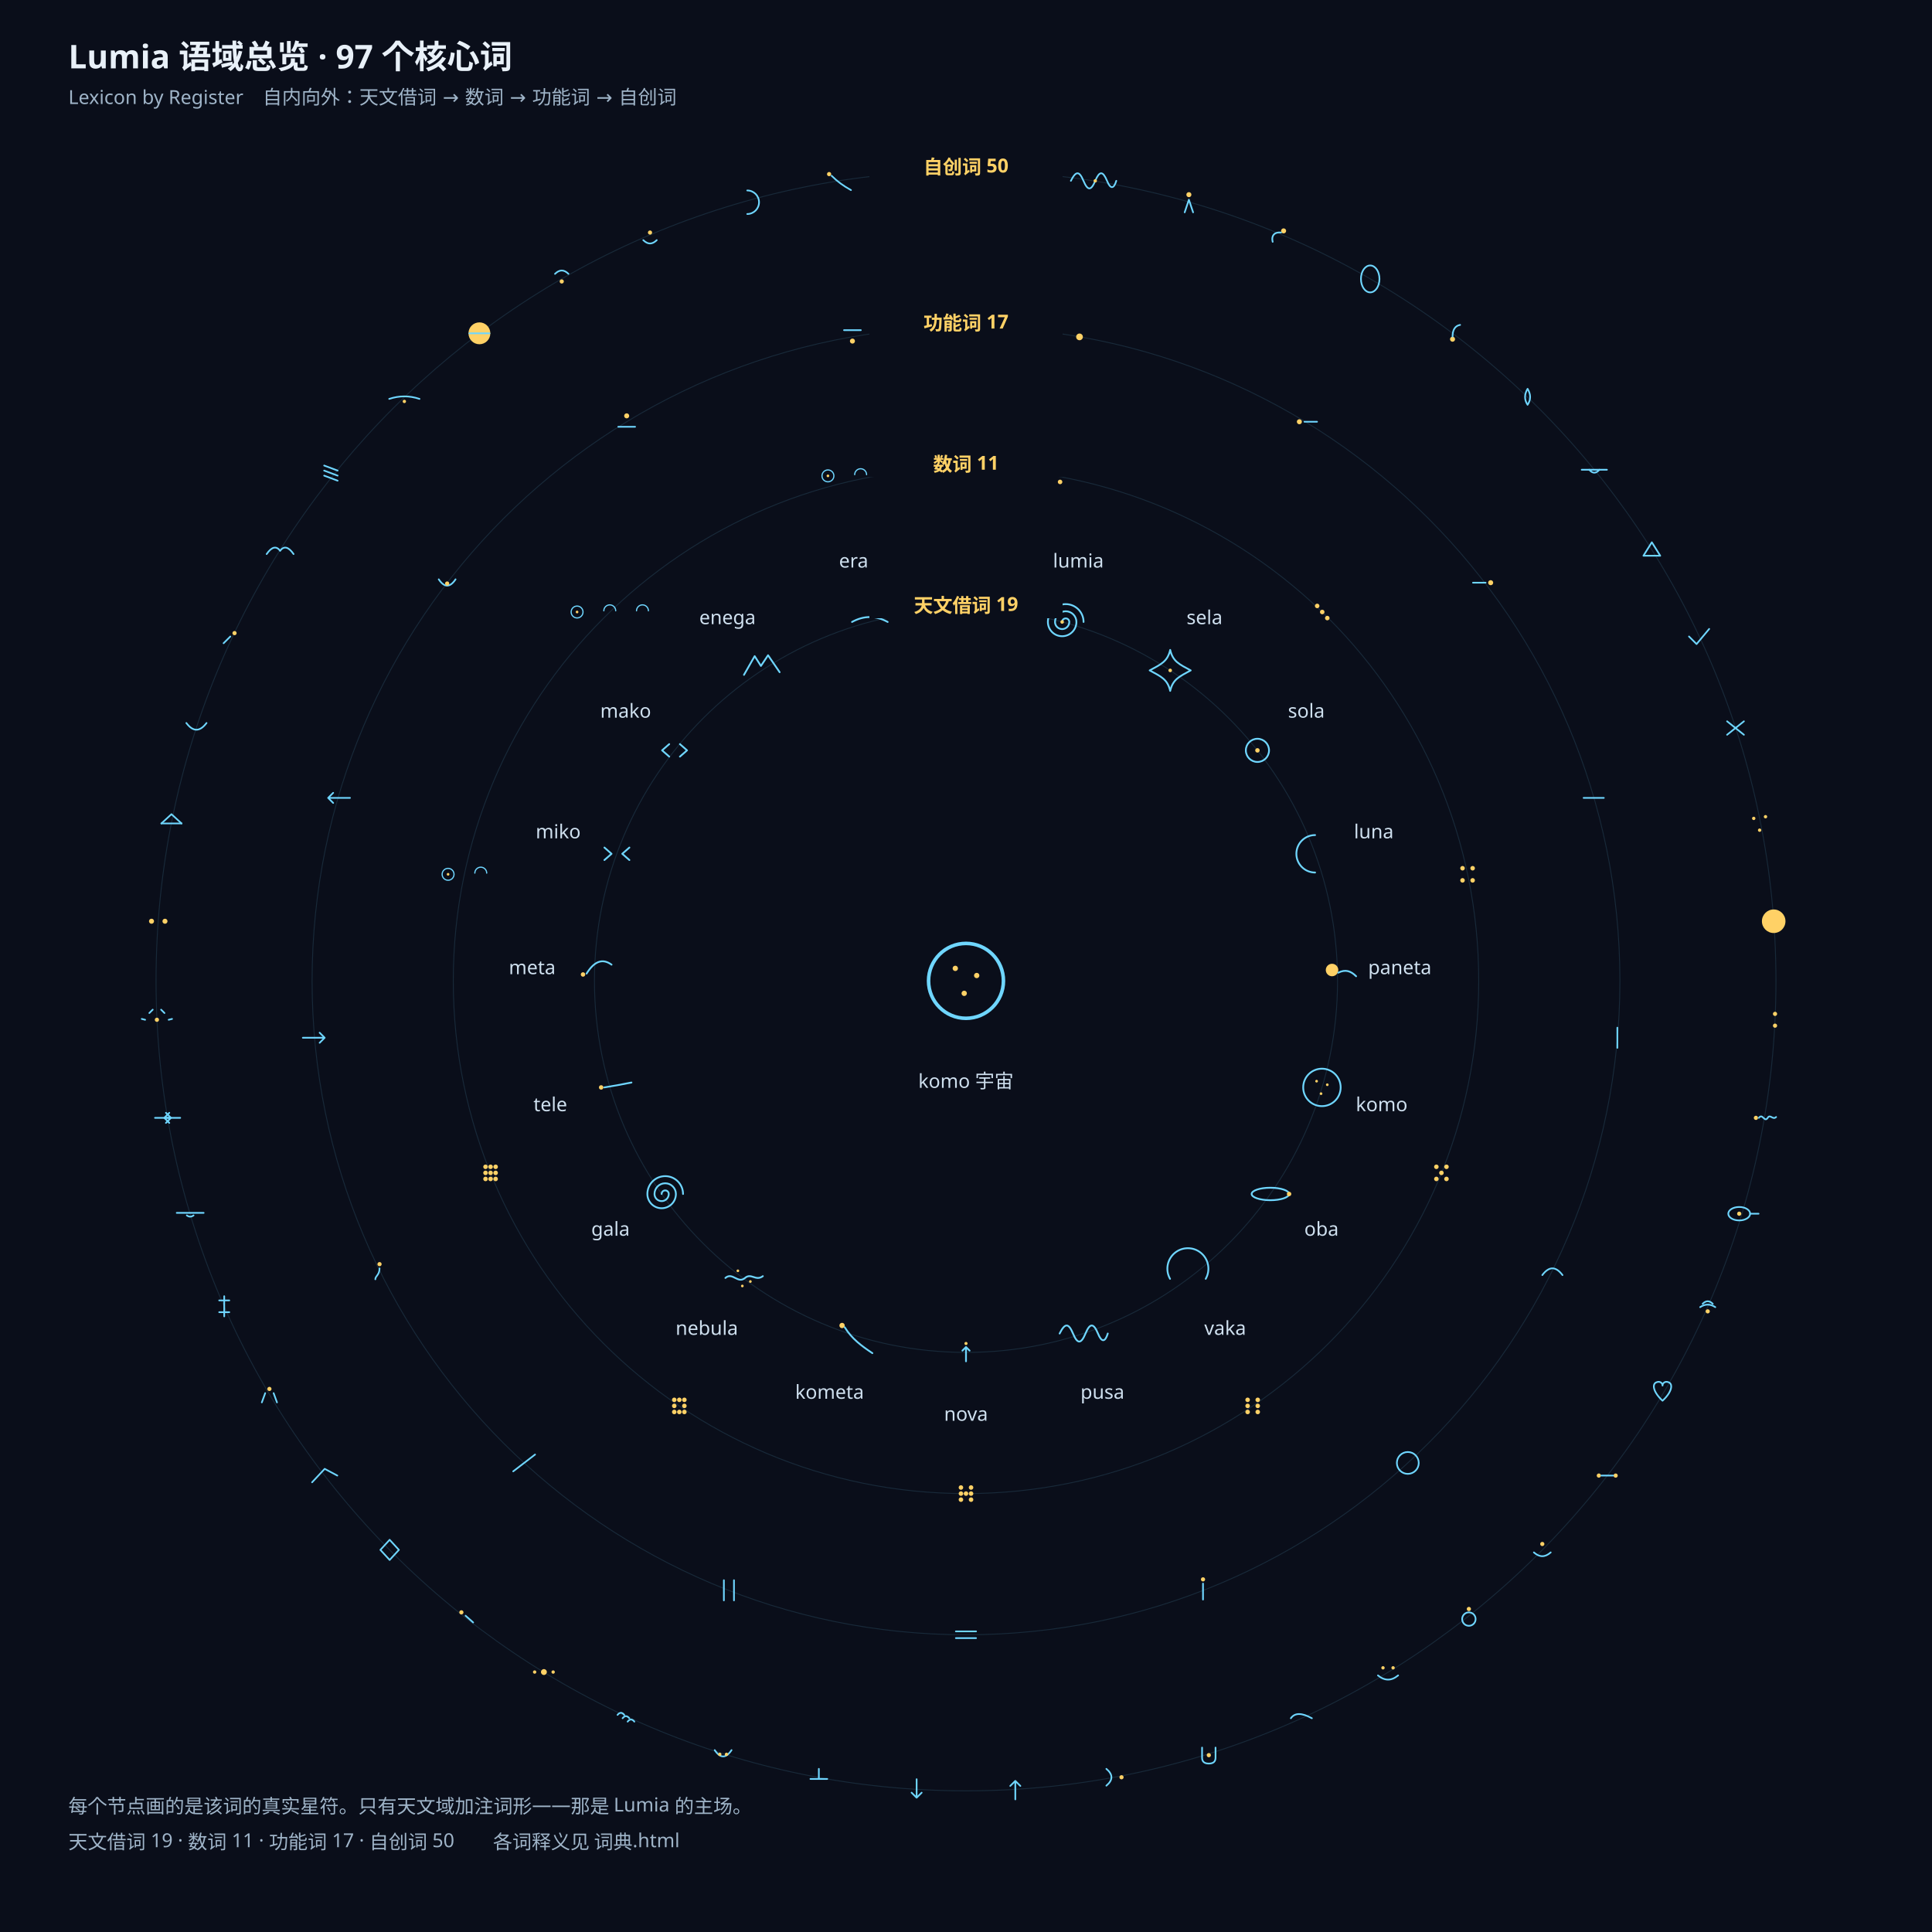
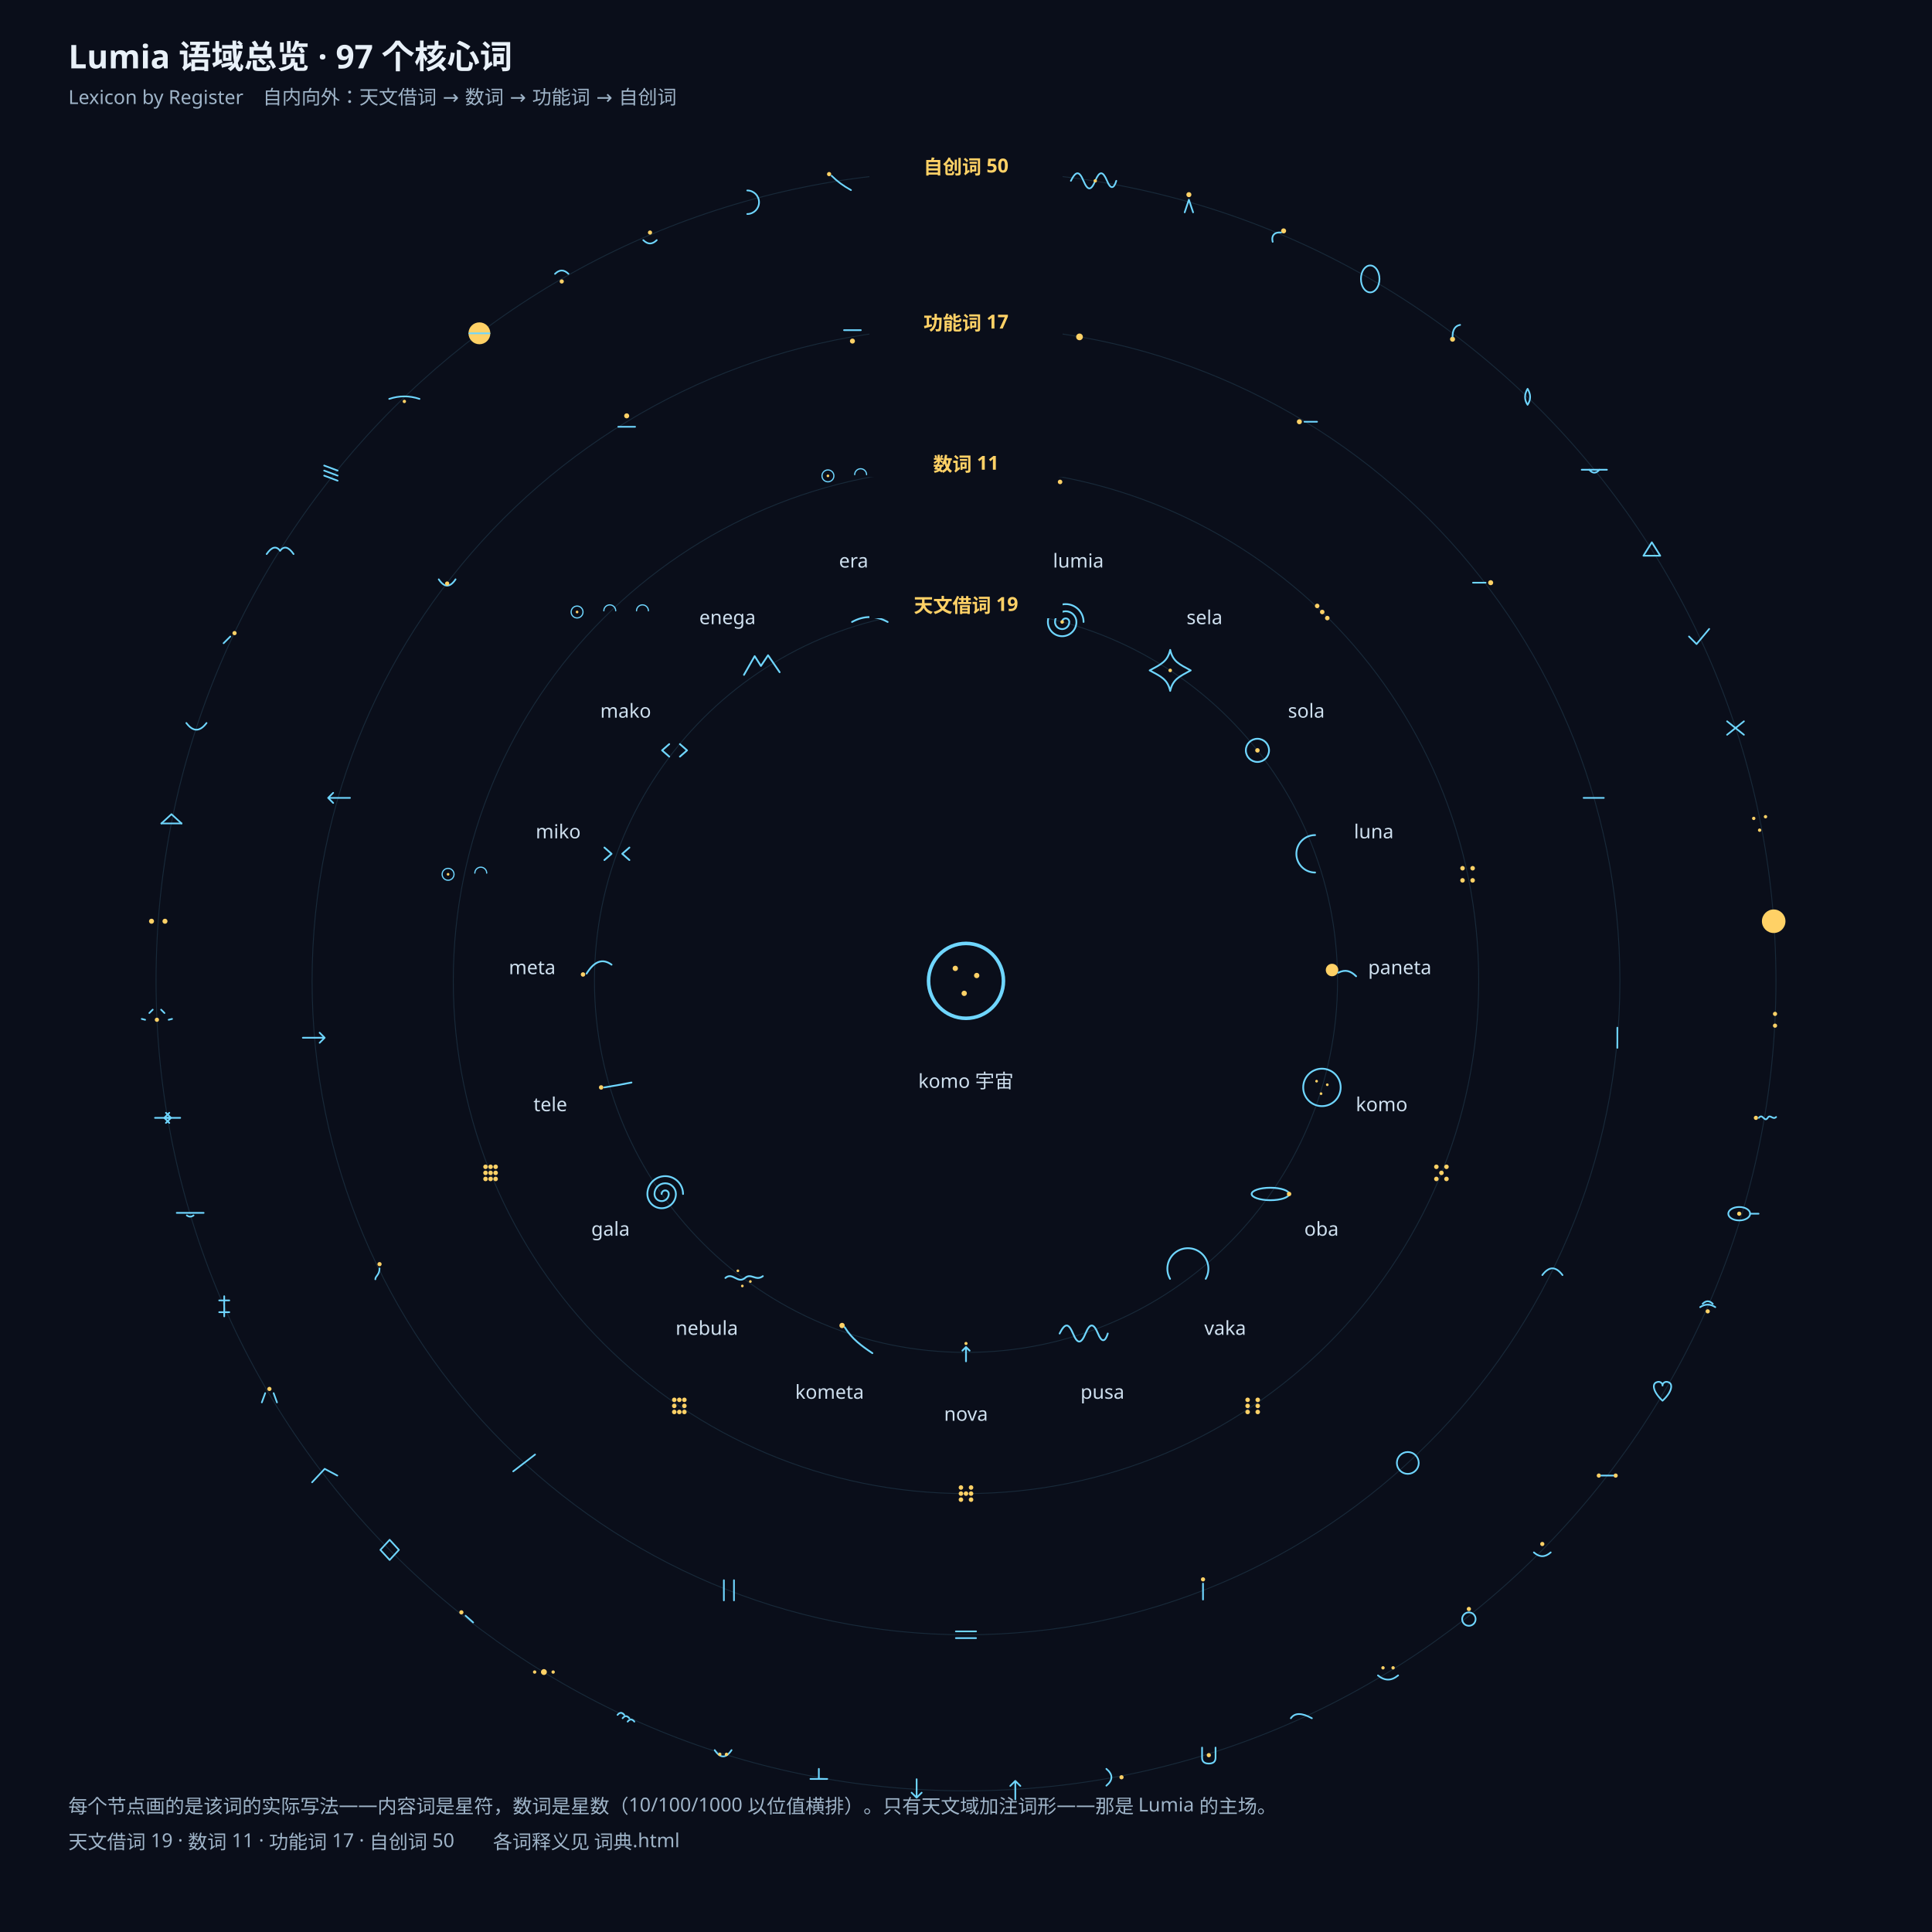
<svg xmlns="http://www.w3.org/2000/svg" viewBox="0 0 1300 1300" width="1300" height="1300">
  <style>
    .s{fill:none;stroke:#6fd6ff;stroke-width:4;stroke-linecap:round;stroke-linejoin:round}
    .d{fill:#ffd166;stroke:none}
    .ring{fill:none;stroke:#6fd6ff;stroke-width:.6;opacity:.14}
    .t{fill:#e8f0f8;font-family:sans-serif;font-size:22px;font-weight:bold}
    .sub{fill:#9fb4c8;font-family:sans-serif;font-size:13px}
    .lb{fill:#cfe0ef;font-family:sans-serif;font-size:13px;text-anchor:middle}
    .rl{fill:#ffd166;font-family:sans-serif;font-size:13px;font-weight:bold;text-anchor:middle}
    .lg{fill:#9fb4c8;font-family:sans-serif;font-size:13px}
  </style>
  <rect width="1300" height="1300" fill="#0a0e1a" />
  <defs>
    <g id="g_lumia">
      <path class="s" d="M60 60 A8 8 0 0 1 76 60 A16 16 0 0 1 44 60 A24 24 0 0 1 92 60 A32 32 0 0 1 28 60 A40 40 0 0 1 108 60" />
      <circle class="d" cx="60" cy="60" r="4" />
    </g>
    <g id="g_sela">
      <path class="s" d="M60 14 C66 40 80 46 106 60 C80 74 66 80 60 106 C54 80 40 74 14 60 C40 46 54 40 60 14 Z" />
      <circle class="d" cx="60" cy="60" r="4" />
    </g>
    <g id="g_pusa">
      <path class="s" d="M8 60 C20 36 28 36 38 60 C48 84 56 84 66 60 C76 36 84 36 94 60 C102 80 110 80 116 60" />
    </g>
    <g id="g_sola">
      <path class="s" d="M60 34 A26 26 0 1 1 60 86 A26 26 0 1 1 60 34 Z" />
      <circle class="d" cx="60" cy="60" r="5" />
    </g>
    <g id="g_komo">
      <circle class="s" cx="60" cy="60" r="42" />
      <circle class="d" cx="48" cy="46" r="3" />
      <circle class="d" cx="72" cy="54" r="3" />
      <circle class="d" cx="58" cy="74" r="3" />
    </g>
    <g id="g_oba">
      <ellipse class="s" cx="60" cy="60" rx="42" ry="14" />
      <circle class="d" cx="102" cy="60" r="5" />
    </g>
    <g id="g_mako">
      <path class="s" d="M48 46 L32 60 L48 74" />
      <path class="s" d="M72 46 L88 60 L72 74" />
    </g>
    <g id="g_enega">
      <path class="s" d="M20 70 L44 28 L58 50 L74 26 L100 64" />
    </g>
    <g id="g_vaka">
      <path class="s" d="M20 60 A46 46 0 1 1 100 60" />
    </g>
    <g id="g_gala">
      <path class="s" d="M60 60 A8 8 0 0 1 76 60 A16 16 0 0 1 44 60 A24 24 0 0 1 92 60 A32 32 0 0 1 28 60 A40 40 0 0 1 108 60" />
    </g>
    <g id="g_nebula">
      <path class="s" d="M18 58 C34 44 46 72 62 58 C76 46 86 66 102 54" />
      <circle class="d" cx="46" cy="42" r="3" />
      <circle class="d" cx="74" cy="66" r="3" />
      <circle class="d" cx="56" cy="76" r="3" />
    </g>
    <g id="g_kometa">
      <circle class="d" cx="44" cy="42" r="6" />
      <path class="s" d="M50 46 C66 72 88 88 112 104" />
    </g>
    <g id="g_luna">
-       <path class="s" d="M60 18 A42 42 0 1 0 60 102 A34 34 0 1 1 60 18 Z" />
+       <path class="s" d="M60 18 A42 42 0 0 0 60 102" />
    </g>
    <g id="g_nova">
      <path class="s" d="M60 80 V48 M52 56 L60 48 L68 56" />
      <circle class="d" cx="60" cy="40" r="3.5" />
    </g>
    <g id="g_miko">
      <path class="s" d="M32 46 L48 60 L32 74" />
      <path class="s" d="M88 46 L72 60 L88 74" />
    </g>
    <g id="g_meta">
      <circle class="d" cx="34" cy="70" r="5" />
      <path class="s" d="M42 68 Q68 26 98 48" />
    </g>
    <g id="g_paneta">
      <circle class="d" cx="48" cy="60" r="14" />
      <path class="s" d="M62 66 C 78 58 90 62 102 74" />
    </g>
    <g id="g_tele">
      <circle class="d" cx="40" cy="60" r="5" />
      <path class="s" d="M47 60 C 66 57 88 53 108 49" />
    </g>
    <g id="g_era">
      <path class="s" d="M20 60 Q60 38 100 60" />
    </g>
    <g id="f_tu">
      <circle class="d" cx="46" cy="60" r="6" />
      <path class="s" d="M58 60 H88" />
    </g>
    <g id="f_fo">
      <path class="s" d="M88 60 H40 M48 48 L36 60 L48 72" />
    </g>
    <g id="f_no">
      <path class="s" d="M34 80 L86 40" />
    </g>
    <g id="f_pi">
      <circle class="s" cx="60" cy="60" r="26" />
    </g>
    <g id="f_ka">
      <circle class="d" cx="60" cy="46" r="5" />
      <path class="s" d="M60 56 C60 72 50 74 50 82" />
    </g>
    <g id="f_ta">
      <circle class="d" cx="74" cy="60" r="6" />
      <path class="s" d="M32 60 H62" />
    </g>
    <g id="f_en">
      <path class="s" d="M36 52 H84 M36 68 H84" />
    </g>
    <g id="f_wo">
      <path class="s" d="M32 60 H80 M72 48 L84 60 L72 72" />
    </g>
    <g id="f_u">
      <path class="s" d="M48 36 V84 M72 36 V84" />
    </g>
    <g id="f_na">
      <circle class="d" cx="60" cy="70" r="6" />
      <path class="s" d="M40 44 H80" />
    </g>
    <g id="f_lo">
      <path class="s" d="M40 52 Q60 82 80 52" />
      <circle class="d" cx="60" cy="62" r="5" />
    </g>
    <g id="f_e">
      <path class="s" d="M60 36 V84" />
    </g>
    <g id="f_o">
      <path class="s" d="M60 44 V82" />
      <circle class="d" cx="60" cy="34" r="5" />
    </g>
    <g id="f_li">
      <path class="s" d="M36 60 H84" />
    </g>
    <g id="f_la">
      <path class="s" d="M36 72 Q60 40 84 72" />
    </g>
    <g id="f_ku">
      <circle class="d" cx="60" cy="46" r="6" />
      <path class="s" d="M40 72 H80" />
    </g>
    <g id="f_mi">
      <circle class="d" cx="60" cy="60" r="8" />
    </g>
    <g id="b_supa">
      <path class="s" d="M60 84 V40 M48 52 L60 40 L72 52" />
    </g>
    <g id="b_vira">
      <circle class="d" cx="60" cy="44" r="5" />
      <circle class="s" cx="60" cy="68" r="16" />
    </g>
    <g id="b_fora">
      <path class="s" d="M60 36 V84 M48 46 H72 M48 74 H72" />
    </g>
    <g id="b_mira">
      <ellipse class="s" cx="54" cy="60" rx="26" ry="16" />
      <circle class="d" cx="54" cy="60" r="5" />
      <path class="s" d="M80 60 H100" />
    </g>
    <g id="b_wela">
      <path class="s" d="M30 60 H64 M56 48 L68 60 L56 72" />
      <path class="s" d="M90 60 H56 M64 48 L52 60 L64 72" />
    </g>
    <g id="b_kopo">
      <ellipse class="s" cx="60" cy="60" rx="22" ry="32" />
    </g>
    <g id="b_pela">
      <path class="s" d="M86 60 Q50 40 36 60" />
    </g>
    <g id="b_uvo">
      <path class="s" d="M60 40 Q72 60 60 78 Q48 60 60 40 Z" />
    </g>
    <g id="b_seva">
      <path class="s" d="M36 68 Q60 88 84 68" />
      <circle class="d" cx="48" cy="50" r="4" />
      <circle class="d" cx="72" cy="50" r="4" />
    </g>
    <g id="b_aka">
      <path class="s" d="M70 32 A28 28 0 0 1 70 88" />
    </g>
    <g id="b_ala">
      <circle class="d" cx="60" cy="60" r="28" />
    </g>
    <g id="b_rufa">
      <circle class="d" cx="60" cy="66" r="5" />
      <path class="s" d="M44 48 Q60 32 76 48" />
    </g>
    <g id="b_nesa">
      <path class="s" d="M40 52 Q60 82 80 52" />
      <circle class="d" cx="52" cy="62" r="4" />
      <circle class="d" cx="68" cy="62" r="4" />
    </g>
    <g id="b_sena">
      <circle class="d" cx="64" cy="52" r="5" />
      <path class="s" d="M54 60 L38 76" />
    </g>
    <g id="b_keta">
      <path class="s" d="M40 66 Q60 84 80 66" />
      <circle class="d" cx="60" cy="46" r="5" />
    </g>
    <g id="b_pala">
      <path class="s" d="M30 76 L60 44 L90 60" />
    </g>
    <g id="b_laja">
      <circle class="d" cx="60" cy="54" r="5" />
      <path class="s" d="M44 72 Q60 88 76 72" />
    </g>
    <g id="b_malu">
      <path class="s" d="M40 44 L80 76 M80 44 L40 76" />
    </g>
    <g id="b_kefa">
      <circle class="d" cx="60" cy="72" r="5" />
      <path class="s" d="M48 54 Q60 42 72 54" />
      <path class="s" d="M42 62 Q60 50 78 62" />
    </g>
    <g id="b_gava">
      <path class="s" d="M36 48 Q60 80 84 48" />
    </g>
    <g id="b_fera">
      <circle class="d" cx="60" cy="60" r="5" />
      <path class="s" d="M42 44 L50 36 M78 44 L70 36 M32 60 L24 58 M88 60 L96 58" />
    </g>
    <g id="b_dona">
      <circle class="d" cx="40" cy="60" r="5" />
      <circle class="d" cx="80" cy="60" r="5" />
      <path class="s" d="M46 60 H74" />
    </g>
    <g id="b_domo">
      <path class="s" d="M36 60 L60 38 L84 60" />
      <path class="s" d="M36 60 H84" />
    </g>
    <g id="b_veta">
      <path class="s" d="M44 40 Q68 60 44 80" />
      <circle class="d" cx="80" cy="60" r="5" />
    </g>
    <g id="b_mola">
      <circle class="d" cx="44" cy="48" r="4" />
      <circle class="d" cx="72" cy="44" r="4" />
      <circle class="d" cx="58" cy="76" r="4" />
    </g>
    <g id="b_kolo">
      <circle class="d" cx="60" cy="48" r="5" />
      <path class="s" d="M50 58 L42 80 M70 58 L78 80" />
    </g>
    <g id="b_sama">
      <circle class="d" cx="44" cy="60" r="6" />
      <circle class="d" cx="76" cy="60" r="6" />
    </g>
    <g id="b_koma">
      <circle class="d" cx="36" cy="44" r="5" />
      <path class="s" d="M42 48 C56 62 70 72 88 82" />
    </g>
    <g id="b_vola">
      <path class="s" d="M28 70 Q46 44 60 62" />
      <path class="s" d="M92 70 Q74 44 60 62" />
    </g>
    <g id="b_pota">
      <path class="s" d="M40 64 H80 M60 64 V40" />
    </g>
    <g id="b_rapa">
      <path class="s" d="M28 50 L60 62 M28 62 L60 74 M28 74 L60 86" />
    </g>
    <g id="b_vega">
      <circle class="d" cx="40" cy="60" r="5" />
      <path class="s" d="M47 60 C56 48 60 72 68 60 C74 50 80 66 88 58" />
    </g>
    <g id="b_anu">
      <circle class="d" cx="64" cy="50" r="6" />
      <path class="s" d="M58 54 C44 52 34 60 38 76" />
    </g>
    <g id="b_kosa">
      <path class="s" d="M60 36 L82 60 L60 84 L38 60 Z" />
    </g>
    <g id="b_kela">
      <path class="s" d="M40 74 L80 74 L60 42 Z" />
    </g>
    <g id="b_ena">
      <circle class="d" cx="60" cy="42" r="6" />
      <path class="s" d="M50 84 L60 54 L70 84" />
    </g>
    <g id="b_bena">
      <path class="s" d="M36 60 L54 78 L84 42" />
    </g>
    <g id="b_heva">
      <path class="s" d="M28 52 Q36 42 44 52" />
      <path class="s" d="M40 60 Q48 50 56 60" />
      <path class="s" d="M52 68 Q60 58 68 68" />
    </g>
    <g id="b_lova">
      <path class="s" d="M60 76 C38 56 34 36 46 32 C54 29 60 34 60 40 C60 34 66 29 74 32 C86 36 82 56 60 76 Z" />
    </g>
    <g id="b_sema">
      <path class="s" d="M8 60 C20 36 28 36 38 60 C48 84 56 84 66 60 C76 36 84 36 94 60 C102 80 110 80 116 60" />
      <circle class="d" cx="66" cy="60" r="4" />
    </g>
    <g id="b_lena">
      <path class="s" d="M24 64 Q60 52 96 64" />
      <circle class="d" cx="60" cy="70" r="4" />
    </g>
    <g id="b_tena">
      <path class="s" d="M30 60 H90" />
      <path class="s" d="M48 60 Q60 74 72 60" />
    </g>
    <g id="b_veva">
      <circle class="d" cx="60" cy="74" r="6" />
      <path class="s" d="M60 68 C60 52 66 42 78 40" />
    </g>
    <g id="b_inta">
      <path class="s" d="M44 46 V70 Q44 84 60 84 Q76 84 76 70 V46" />
      <circle class="d" cx="60" cy="64" r="5" />
    </g>
    <g id="b_fela">
      <circle class="d" cx="60" cy="60" r="7" />
      <circle class="d" cx="38" cy="60" r="4" />
      <circle class="d" cx="82" cy="60" r="4" />
    </g>
    <g id="b_noma">
      <circle class="d" cx="56" cy="52" r="5" />
      <path class="s" d="M66 60 L84 76" />
    </g>
    <g id="b_suba">
      <path class="s" d="M60 36 V80 M48 68 L60 80 L72 68" />
    </g>
    <g id="b_paka">
      <path class="s" d="M28 58 H92" />
      <path class="s" d="M52 64 Q60 70 68 64" />
    </g>
    <g id="b_dama">
      <circle class="d" cx="60" cy="60" r="26" />
      <path class="s" d="M36 60 H84" />
    </g>
    <g id="b_ni">
      <circle class="d" cx="60" cy="46" r="5" />
      <circle class="d" cx="60" cy="74" r="5" />
    </g>
    <g id="d7">
      <circle class="d" cx="40" cy="38" r="4.5" />
      <circle class="d" cx="60" cy="38" r="4.5" />
      <circle class="d" cx="40" cy="50" r="4.5" />
      <circle class="d" cx="60" cy="50" r="4.5" />
      <circle class="d" cx="40" cy="62" r="4.5" />
      <circle class="d" cx="60" cy="62" r="4.5" />
      <circle class="d" cx="50" cy="50" r="4.5" />
    </g>
    <g id="d9">
      <circle class="d" cx="40" cy="38" r="4.5" />
      <circle class="d" cx="50" cy="38" r="4.5" />
      <circle class="d" cx="60" cy="38" r="4.5" />
      <circle class="d" cx="40" cy="50" r="4.5" />
      <circle class="d" cx="50" cy="50" r="4.5" />
      <circle class="d" cx="60" cy="50" r="4.5" />
      <circle class="d" cx="40" cy="62" r="4.5" />
      <circle class="d" cx="50" cy="62" r="4.5" />
      <circle class="d" cx="60" cy="62" r="4.5" />
    </g>
    <g id="d3">
      <circle class="d" cx="40" cy="38" r="4.5" />
      <circle class="d" cx="50" cy="50" r="4.5" />
      <circle class="d" cx="60" cy="62" r="4.5" />
    </g>
    <g id="d4">
      <circle class="d" cx="40" cy="38" r="4.5" />
      <circle class="d" cx="60" cy="38" r="4.5" />
      <circle class="d" cx="40" cy="62" r="4.5" />
      <circle class="d" cx="60" cy="62" r="4.5" />
    </g>
    <g id="d2">
      <circle class="d" cx="40" cy="38" r="4.5" />
      <circle class="d" cx="60" cy="62" r="4.5" />
    </g>
    <g id="d1">
      <circle class="s" cx="50" cy="50" r="20" />
      <circle class="d" cx="50" cy="50" r="4.5" />
    </g>
    <g id="d0">
      <path class="s" d="M30 46 A20 20 0 1 1 70 46" />
    </g>
    <g id="d6">
      <circle class="d" cx="40" cy="38" r="4.5" />
      <circle class="d" cx="60" cy="38" r="4.5" />
      <circle class="d" cx="40" cy="50" r="4.5" />
      <circle class="d" cx="60" cy="50" r="4.5" />
      <circle class="d" cx="40" cy="62" r="4.5" />
      <circle class="d" cx="60" cy="62" r="4.5" />
    </g>
    <g id="d5">
      <circle class="d" cx="40" cy="38" r="4.5" />
      <circle class="d" cx="60" cy="38" r="4.5" />
      <circle class="d" cx="50" cy="50" r="4.5" />
      <circle class="d" cx="40" cy="62" r="4.5" />
      <circle class="d" cx="60" cy="62" r="4.5" />
    </g>
    <g id="d8">
      <circle class="d" cx="40" cy="38" r="4.5" />
      <circle class="d" cx="50" cy="38" r="4.5" />
      <circle class="d" cx="60" cy="38" r="4.5" />
      <circle class="d" cx="40" cy="50" r="4.5" />
      <circle class="d" cx="60" cy="50" r="4.5" />
      <circle class="d" cx="40" cy="62" r="4.5" />
      <circle class="d" cx="50" cy="62" r="4.5" />
      <circle class="d" cx="60" cy="62" r="4.5" />
    </g>
  </defs>
  <circle class="ring" cx="650" cy="660" r="250" />
  <circle class="ring" cx="650" cy="660" r="345" />
  <circle class="ring" cx="650" cy="660" r="440" />
  <circle class="ring" cx="650" cy="660" r="545" />
  <g transform="translate(614,624) scale(.6)">
    <use href="#g_komo" />
  </g>
  <text x="650" y="732" class="lb">komo 宇宙</text>
  <g transform="translate(696.7,400.5) scale(0.300)">
    <use href="#g_lumia" />
  </g>
  <text x="725.6" y="381.9" class="lb">lumia</text>
  <g transform="translate(769.4,433.1) scale(0.300)">
    <use href="#g_sela" />
  </g>
  <text x="810.5" y="420.0" class="lb">sela</text>
  <g transform="translate(828.1,486.9) scale(0.300)">
    <use href="#g_sola" />
  </g>
  <text x="879.0" y="482.9" class="lb">sola</text>
  <g transform="translate(866.9,556.5) scale(0.300)">
    <use href="#g_luna" />
  </g>
  <text x="924.4" y="564.1" class="lb">luna</text>
  <g transform="translate(881.9,634.7) scale(0.300)">
    <use href="#g_paneta" />
  </g>
  <text x="941.9" y="655.5" class="lb">paneta</text>
  <g transform="translate(871.5,713.7) scale(0.300)">
    <use href="#g_komo" />
  </g>
  <text x="929.7" y="747.7" class="lb">komo</text>
  <g transform="translate(836.8,785.4) scale(0.300)">
    <use href="#g_oba" />
  </g>
  <text x="889.2" y="831.5" class="lb">oba</text>
  <g transform="translate(781.3,842.5) scale(0.300)">
    <use href="#g_vaka" />
  </g>
  <text x="824.4" y="898.2" class="lb">vaka</text>
  <g transform="translate(710.6,879.3) scale(0.300)">
    <use href="#g_pusa" />
  </g>
  <text x="741.8" y="941.2" class="lb">pusa</text>
  <g transform="translate(632.0,892.0) scale(0.300)">
    <use href="#g_nova" />
  </g>
  <text x="650.0" y="956.0" class="lb">nova</text>
  <g transform="translate(553.4,879.3) scale(0.300)">
    <use href="#g_kometa" />
  </g>
  <text x="558.2" y="941.2" class="lb">kometa</text>
  <g transform="translate(482.7,842.5) scale(0.300)">
    <use href="#g_nebula" />
  </g>
  <text x="475.6" y="898.2" class="lb">nebula</text>
  <g transform="translate(427.2,785.4) scale(0.300)">
    <use href="#g_gala" />
  </g>
  <text x="410.8" y="831.5" class="lb">gala</text>
  <g transform="translate(392.5,713.7) scale(0.300)">
    <use href="#g_tele" />
  </g>
  <text x="370.3" y="747.7" class="lb">tele</text>
  <g transform="translate(382.1,634.7) scale(0.300)">
    <use href="#g_meta" />
  </g>
  <text x="358.1" y="655.5" class="lb">meta</text>
  <g transform="translate(397.1,556.5) scale(0.300)">
    <use href="#g_miko" />
  </g>
  <text x="375.6" y="564.1" class="lb">miko</text>
  <g transform="translate(435.9,486.9) scale(0.300)">
    <use href="#g_mako" />
  </g>
  <text x="421.0" y="482.9" class="lb">mako</text>
  <g transform="translate(494.6,433.1) scale(0.300)">
    <use href="#g_enega" />
  </g>
  <text x="489.5" y="420.0" class="lb">enega</text>
  <g transform="translate(567.3,400.5) scale(0.300)">
    <use href="#g_era" />
  </g>
  <text x="574.4" y="381.9" class="lb">era</text>
  <rect x="585" y="396" width="130" height="20" fill="#0a0e1a" />
  <text x="650" y="412" class="rl">天文借词 19</text>
  <g transform="translate(692.9,303.2) scale(0.34)">
    <use href="#d2" />
  </g>
  <g transform="translate(872.7,394.8) scale(0.34)">
    <use href="#d3" />
  </g>
  <g transform="translate(970.5,571.3) scale(0.34)">
    <use href="#d4" />
  </g>
  <g transform="translate(952.9,772.2) scale(0.34)">
    <use href="#d5" />
  </g>
  <g transform="translate(825.9,929.0) scale(0.34)">
    <use href="#d6" />
  </g>
  <g transform="translate(633.0,988.0) scale(0.34)">
    <use href="#d7" />
  </g>
  <g transform="translate(440.1,929.0) scale(0.34)">
    <use href="#d8" />
  </g>
  <g transform="translate(313.1,772.2) scale(0.34)">
    <use href="#d9" />
  </g>
  <g transform="translate(291.5,578.3) scale(0.2)">
    <use href="#d1" />
  </g>
  <g transform="translate(313.5,578.3) scale(0.2)">
    <use href="#d0" />
  </g>
  <g transform="translate(378.3,401.8) scale(0.2)">
    <use href="#d1" />
  </g>
  <g transform="translate(400.3,401.8) scale(0.2)">
    <use href="#d0" />
  </g>
  <g transform="translate(422.3,401.8) scale(0.2)">
    <use href="#d0" />
  </g>
  <g transform="translate(547.1,310.2) scale(0.2)">
    <use href="#d1" />
  </g>
  <g transform="translate(569.1,310.2) scale(0.2)">
    <use href="#d0" />
  </g>
  <g transform="translate(591.1,310.2) scale(0.2)">
    <use href="#d0" />
  </g>
  <g transform="translate(613.1,310.2) scale(0.2)">
    <use href="#d0" />
  </g>
  <rect x="585" y="301" width="130" height="20" fill="#0a0e1a" />
  <text x="650" y="317" class="rl">数词 11</text>
  <g transform="translate(709.4,209.7) scale(0.283)">
    <use href="#f_mi" />
  </g>
  <g transform="translate(861.3,266.8) scale(0.283)">
    <use href="#f_tu" />
  </g>
  <g transform="translate(982.1,375.1) scale(0.283)">
    <use href="#f_ta" />
  </g>
  <g transform="translate(1055.4,519.9) scale(0.283)">
    <use href="#f_li" />
  </g>
  <g transform="translate(1071.3,681.3) scale(0.283)">
    <use href="#f_e" />
  </g>
  <g transform="translate(1027.6,837.6) scale(0.283)">
    <use href="#f_la" />
  </g>
  <g transform="translate(930.3,967.4) scale(0.283)">
    <use href="#f_pi" />
  </g>
  <g transform="translate(792.5,1053.1) scale(0.283)">
    <use href="#f_o" />
  </g>
  <g transform="translate(633.0,1083.0) scale(0.283)">
    <use href="#f_en" />
  </g>
  <g transform="translate(473.5,1053.1) scale(0.283)">
    <use href="#f_u" />
  </g>
  <g transform="translate(335.7,967.4) scale(0.283)">
    <use href="#f_no" />
  </g>
  <g transform="translate(238.4,837.6) scale(0.283)">
    <use href="#f_ka" />
  </g>
  <g transform="translate(194.7,681.3) scale(0.283)">
    <use href="#f_wo" />
  </g>
  <g transform="translate(210.6,519.9) scale(0.283)">
    <use href="#f_fo" />
  </g>
  <g transform="translate(283.9,375.1) scale(0.283)">
    <use href="#f_lo" />
  </g>
  <g transform="translate(404.7,266.8) scale(0.283)">
    <use href="#f_ku" />
  </g>
  <g transform="translate(556.6,209.7) scale(0.283)">
    <use href="#f_na" />
  </g>
  <rect x="585" y="206" width="130" height="20" fill="#0a0e1a" />
  <text x="650" y="222" class="rl">功能词 17</text>
  <g transform="translate(718.3,104.7) scale(0.283)">
    <use href="#b_sema" />
  </g>
  <g transform="translate(783.0,119.1) scale(0.283)">
    <use href="#b_ena" />
  </g>
  <g transform="translate(845.6,141.2) scale(0.283)">
    <use href="#b_anu" />
  </g>
  <g transform="translate(905.0,170.7) scale(0.283)">
    <use href="#b_kopo" />
  </g>
  <g transform="translate(960.4,207.3) scale(0.283)">
    <use href="#b_veva" />
  </g>
  <g transform="translate(1010.9,250.3) scale(0.283)">
    <use href="#b_uvo" />
  </g>
  <g transform="translate(1055.8,299.1) scale(0.283)">
    <use href="#b_tena" />
  </g>
  <g transform="translate(1094.5,353.0) scale(0.283)">
    <use href="#b_kela" />
  </g>
  <g transform="translate(1126.3,411.3) scale(0.283)">
    <use href="#b_bena" />
  </g>
  <g transform="translate(1150.8,472.9) scale(0.283)">
    <use href="#b_malu" />
  </g>
  <g transform="translate(1167.6,537.1) scale(0.283)">
    <use href="#b_mola" />
  </g>
  <g transform="translate(1176.5,602.9) scale(0.283)">
    <use href="#b_ala" />
  </g>
  <g transform="translate(1177.4,669.2) scale(0.283)">
    <use href="#b_ni" />
  </g>
  <g transform="translate(1170.2,735.2) scale(0.283)">
    <use href="#b_vega" />
  </g>
  <g transform="translate(1155.0,799.7) scale(0.283)">
    <use href="#b_mira" />
  </g>
  <g transform="translate(1132.1,862.0) scale(0.283)">
    <use href="#b_kefa" />
  </g>
  <g transform="translate(1101.7,921.0) scale(0.283)">
    <use href="#b_lova" />
  </g>
  <g transform="translate(1064.5,975.9) scale(0.283)">
    <use href="#b_dona" />
  </g>
  <g transform="translate(1020.8,1025.9) scale(0.283)">
    <use href="#b_keta" />
  </g>
  <g transform="translate(971.4,1070.2) scale(0.283)">
    <use href="#b_vira" />
  </g>
  <g transform="translate(917.0,1108.1) scale(0.283)">
    <use href="#b_seva" />
  </g>
  <g transform="translate(858.4,1139.2) scale(0.283)">
    <use href="#b_pela" />
  </g>
  <g transform="translate(796.4,1162.9) scale(0.283)">
    <use href="#b_inta" />
  </g>
  <g transform="translate(732.0,1178.9) scale(0.283)">
    <use href="#b_veta" />
  </g>
  <g transform="translate(666.2,1187.0) scale(0.283)">
    <use href="#b_supa" />
  </g>
  <g transform="translate(599.8,1187.0) scale(0.283)">
    <use href="#b_suba" />
  </g>
  <g transform="translate(534.0,1178.9) scale(0.283)">
    <use href="#b_pota" />
  </g>
  <g transform="translate(469.6,1162.9) scale(0.283)">
    <use href="#b_nesa" />
  </g>
  <g transform="translate(407.6,1139.2) scale(0.283)">
    <use href="#b_heva" />
  </g>
  <g transform="translate(349.0,1108.1) scale(0.283)">
    <use href="#b_fela" />
  </g>
  <g transform="translate(294.6,1070.2) scale(0.283)">
    <use href="#b_noma" />
  </g>
  <g transform="translate(245.2,1025.9) scale(0.283)">
    <use href="#b_kosa" />
  </g>
  <g transform="translate(201.5,975.9) scale(0.283)">
    <use href="#b_pala" />
  </g>
  <g transform="translate(164.3,921.0) scale(0.283)">
    <use href="#b_kolo" />
  </g>
  <g transform="translate(133.9,862.0) scale(0.283)">
    <use href="#b_fora" />
  </g>
  <g transform="translate(111.0,799.7) scale(0.283)">
    <use href="#b_paka" />
  </g>
  <g transform="translate(95.8,735.2) scale(0.283)">
    <use href="#b_wela" />
  </g>
  <g transform="translate(88.6,669.2) scale(0.283)">
    <use href="#b_fera" />
  </g>
  <g transform="translate(89.5,602.9) scale(0.283)">
    <use href="#b_sama" />
  </g>
  <g transform="translate(98.4,537.1) scale(0.283)">
    <use href="#b_domo" />
  </g>
  <g transform="translate(115.2,472.9) scale(0.283)">
    <use href="#b_gava" />
  </g>
  <g transform="translate(139.7,411.3) scale(0.283)">
    <use href="#b_sena" />
  </g>
  <g transform="translate(171.5,353.0) scale(0.283)">
    <use href="#b_vola" />
  </g>
  <g transform="translate(210.2,299.1) scale(0.283)">
    <use href="#b_rapa" />
  </g>
  <g transform="translate(255.1,250.3) scale(0.283)">
    <use href="#b_lena" />
  </g>
  <g transform="translate(305.6,207.3) scale(0.283)">
    <use href="#b_dama" />
  </g>
  <g transform="translate(361.0,170.7) scale(0.283)">
    <use href="#b_rufa" />
  </g>
  <g transform="translate(420.4,141.2) scale(0.283)">
    <use href="#b_laja" />
  </g>
  <g transform="translate(483.0,119.1) scale(0.283)">
    <use href="#b_aka" />
  </g>
  <g transform="translate(547.7,104.7) scale(0.283)">
    <use href="#b_koma" />
  </g>
  <rect x="585" y="101" width="130" height="20" fill="#0a0e1a" />
  <text x="650" y="117" class="rl">自创词 50</text>
  <text x="46" y="46" class="t">Lumia 语域总览 · 97 个核心词</text>
  <text x="46" y="70" class="sub">Lexicon by Register　自内向外：天文借词 → 数词 → 功能词 → 自创词</text>
-   <text x="46" y="1220" class="lg">每个节点画的是该词的真实星符。只有天文域加注词形——那是 Lumia 的主场。</text>
+   <text x="46" y="1220" class="lg">每个节点画的是该词的实际写法——内容词是星符，数词是星数（10/100/1000 以位值横排）。只有天文域加注词形——那是 Lumia 的主场。</text>
  <text x="46" y="1244" class="lg">天文借词 19 · 数词 11 · 功能词 17 · 自创词 50　　各词释义见 词典.html</text>
</svg>
